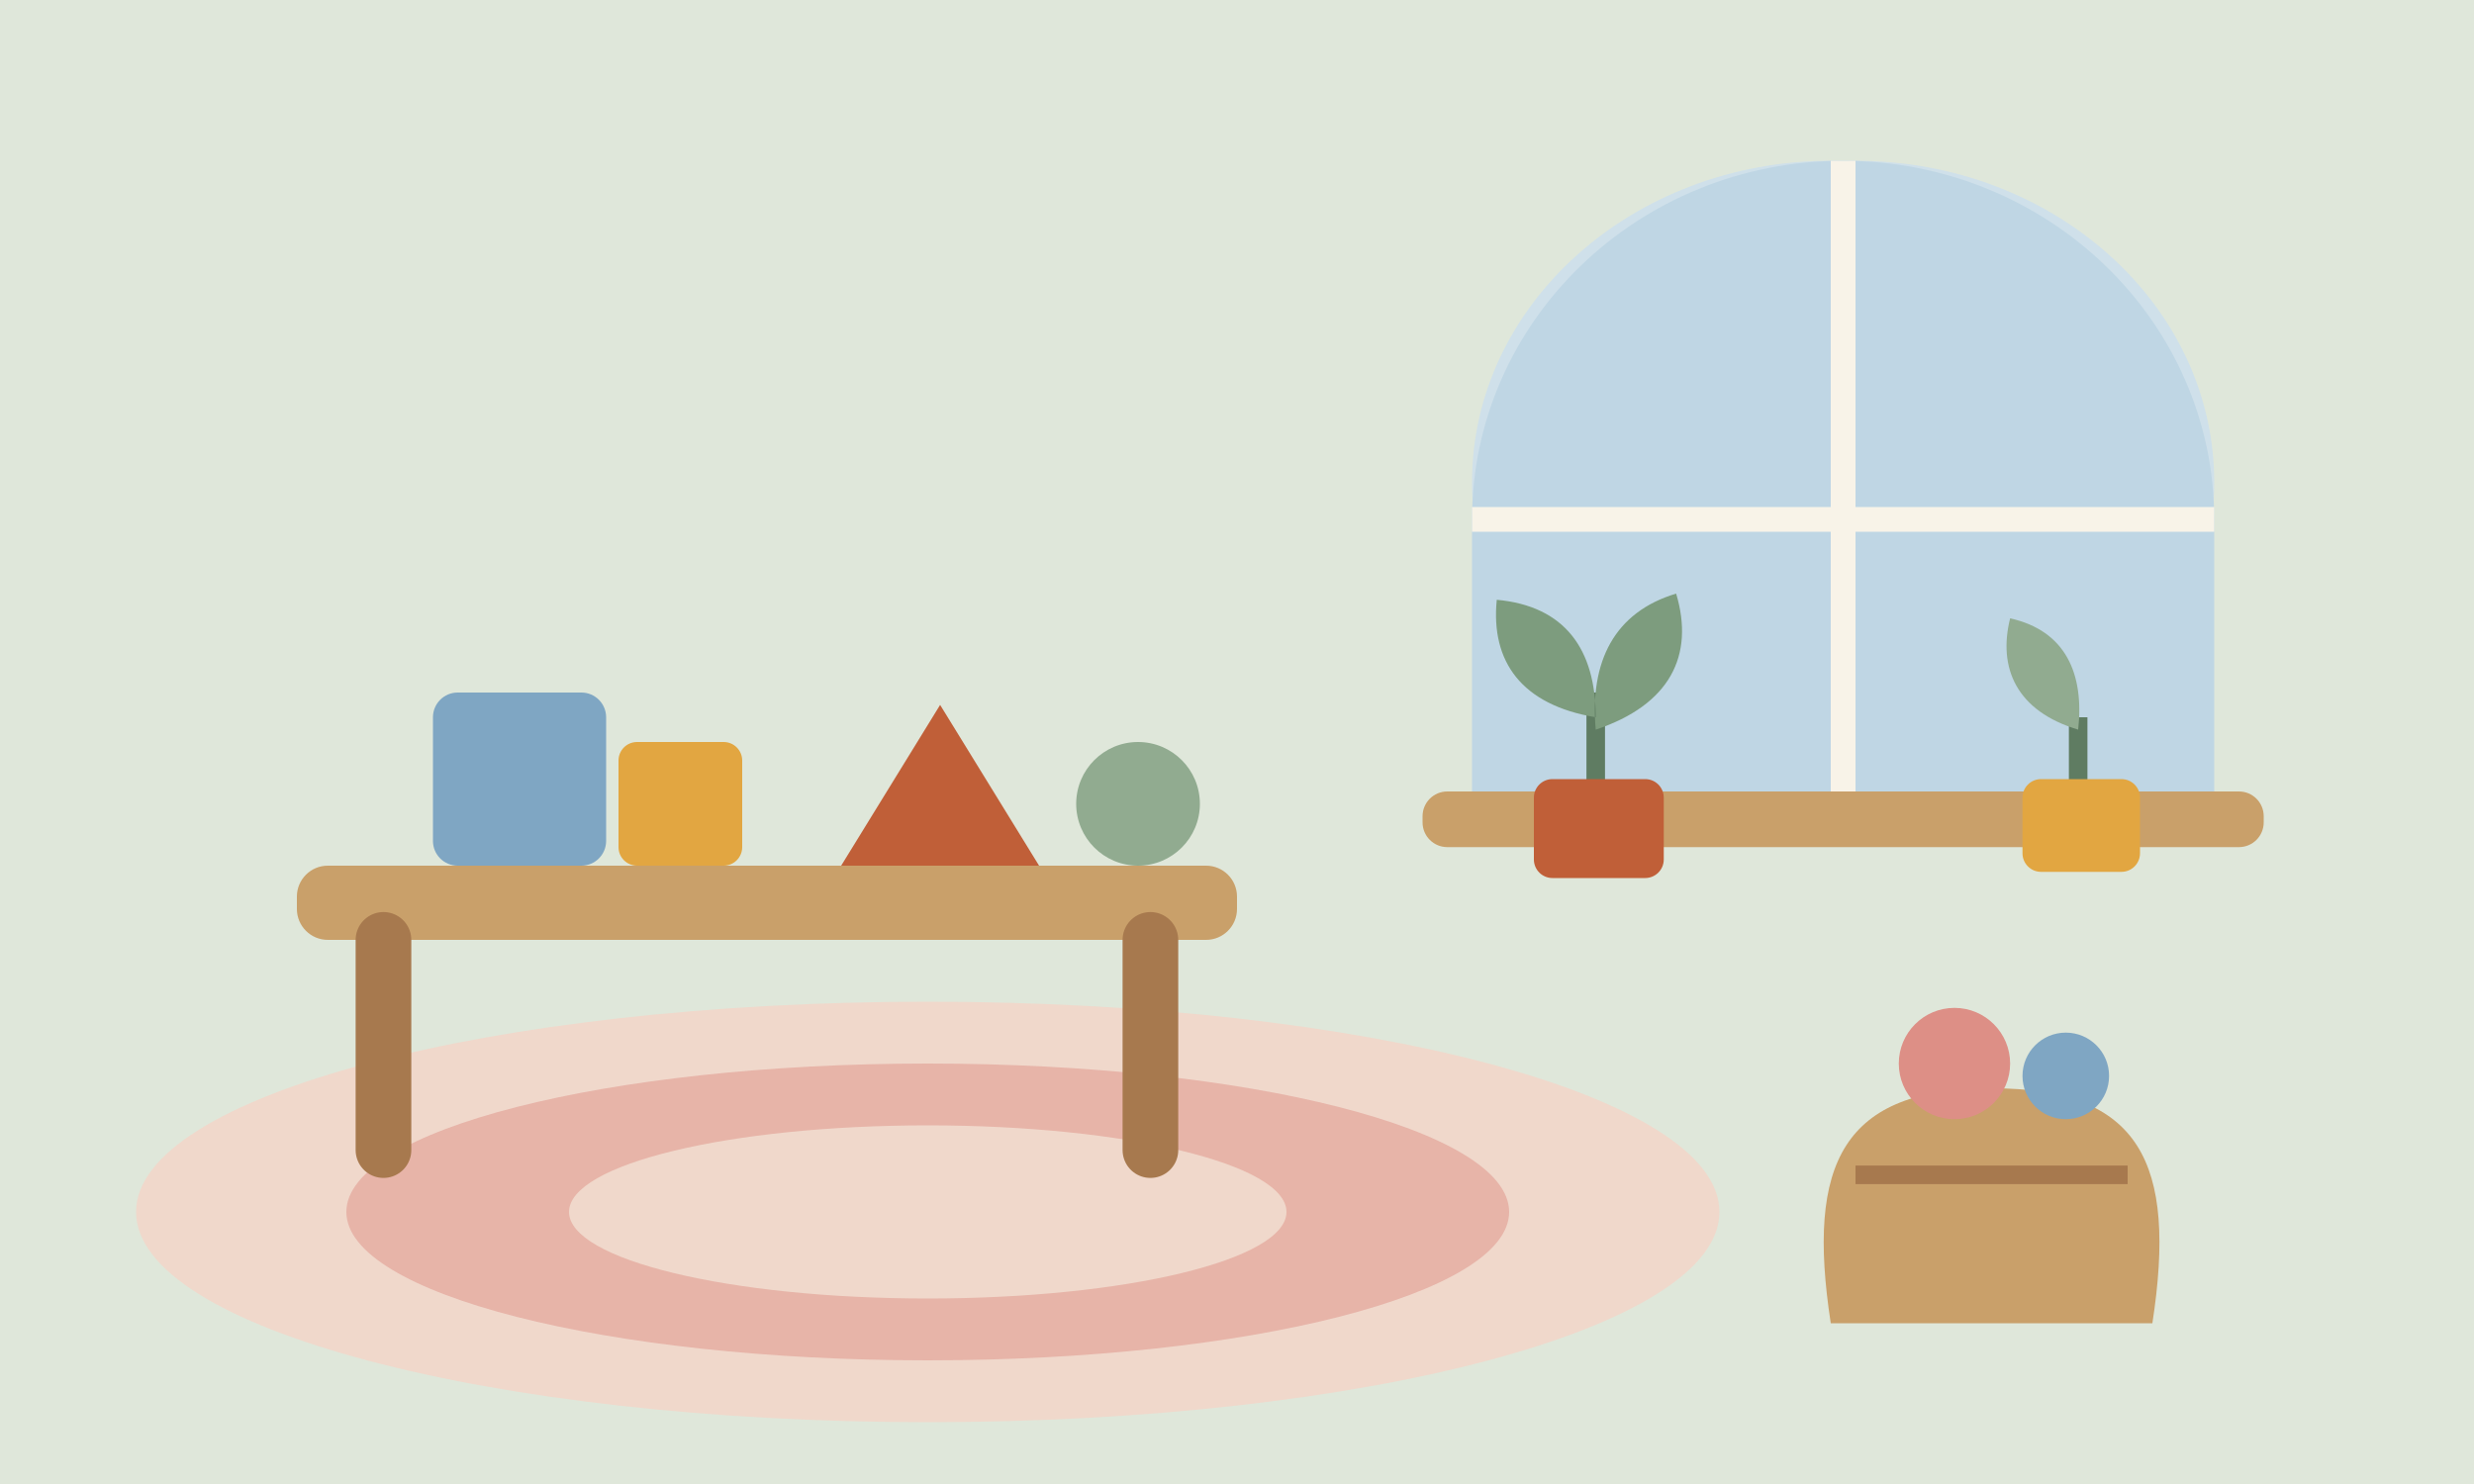
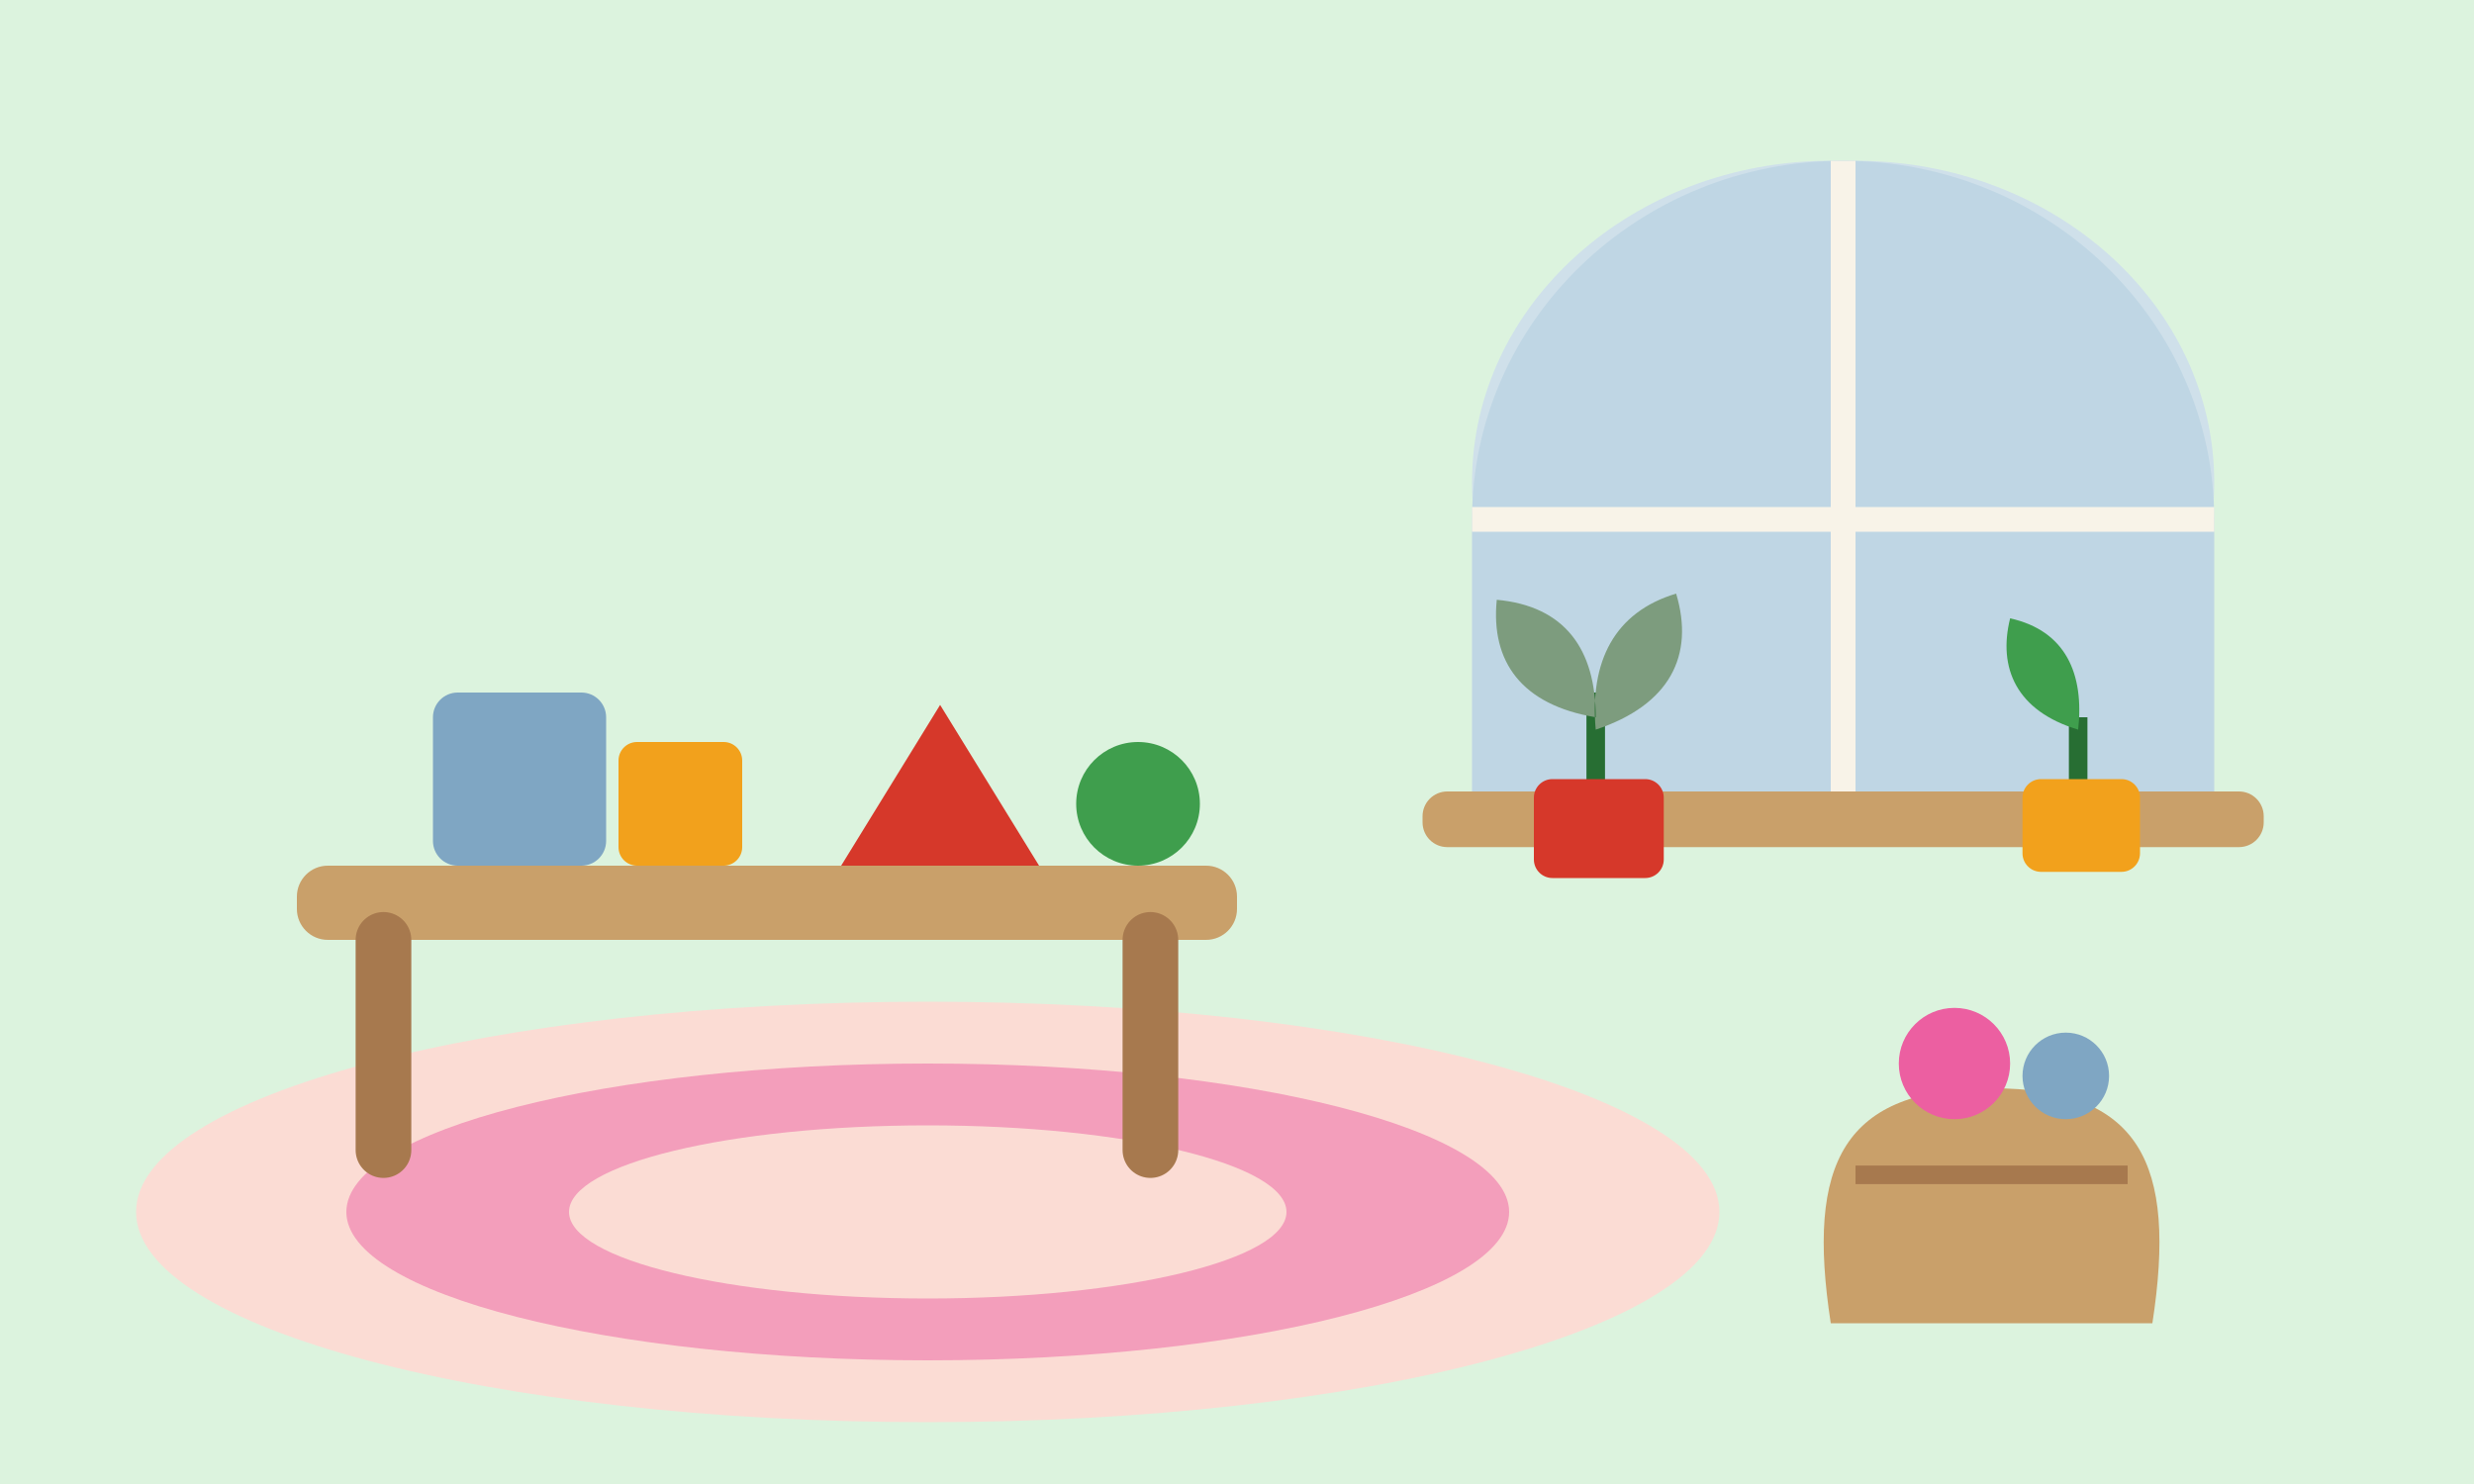
<svg xmlns="http://www.w3.org/2000/svg" viewBox="0 0 400 240" width="400" height="240" role="img" aria-label="The Nest room: a low table, wooden blocks and a window of plants">
-   <rect width="400" height="240" fill="#dfe7da" />
+   <rect width="400" height="240" fill="#dcf3de" />
  <rect x="238" y="26" width="120" height="104" rx="58" fill="#cfe0ea" />
  <path d="M238 84a60 58 0 0 1 120 0v46H238Z" fill="#bfd6e4" />
  <path d="M298 26v104M238 84h120" stroke="#f8f3e8" stroke-width="4" />
  <rect x="230" y="128" width="136" height="9" rx="4" fill="#c9a06a" />
  <g>
-     <path d="M258 128v-16" stroke="#5f7c62" stroke-width="3" />
+     <path d="M258 128v-16" stroke="#276e33" stroke-width="3" />
    <path d="M258 116c-12-2-17-9-16-19 11 1 16 8 16 19ZM258 118c12-4 16-12 13-22-10 3-14 11-13 22Z" fill="#7d9c7e" />
-     <rect x="248" y="126" width="21" height="16" rx="3" fill="#c05f38" />
-     <path d="M336 128v-12" stroke="#5f7c62" stroke-width="3" />
-     <path d="M336 118c-10-3-13-10-11-18 9 2 12 9 11 18Z" fill="#91ab90" />
-     <rect x="327" y="126" width="19" height="15" rx="3" fill="#e2a641" />
+     <rect x="248" y="126" width="21" height="16" rx="3" fill="#d6382a" />
+     <path d="M336 128v-12" stroke="#276e33" stroke-width="3" />
+     <path d="M336 118c-10-3-13-10-11-18 9 2 12 9 11 18Z" fill="#3f9e4d" />
+     <rect x="327" y="126" width="19" height="15" rx="3" fill="#f2a11c" />
  </g>
-   <ellipse cx="150" cy="196" rx="128" ry="34" fill="#f0d8cb" />
-   <ellipse cx="150" cy="196" rx="94" ry="24" fill="#dd8f86" opacity="0.5" />
-   <ellipse cx="150" cy="196" rx="58" ry="14" fill="#f0d8cb" />
+   <ellipse cx="150" cy="196" rx="128" ry="34" fill="#fbdcd4" />
+   <ellipse cx="150" cy="196" rx="94" ry="24" fill="#ec5fa1" opacity="0.5" />
+   <ellipse cx="150" cy="196" rx="58" ry="14" fill="#fbdcd4" />
  <rect x="48" y="140" width="152" height="12" rx="5" fill="#c9a06a" />
  <path d="M62 152v34M186 152v34" stroke="#a7794e" stroke-width="9" stroke-linecap="round" />
  <rect x="70" y="112" width="28" height="28" rx="4" fill="#7fa6c3" />
-   <rect x="100" y="120" width="20" height="20" rx="3" fill="#e2a641" />
-   <path d="M136 140l16-26 16 26Z" fill="#c05f38" />
-   <circle cx="184" cy="130" r="10" fill="#91ab90" />
+   <rect x="100" y="120" width="20" height="20" rx="3" fill="#f2a11c" />
+   <path d="M136 140l16-26 16 26Z" fill="#d6382a" />
+   <circle cx="184" cy="130" r="10" fill="#3f9e4d" />
  <path d="M296 214c-4-26 2-38 26-38s30 12 26 38Z" fill="#c9a06a" />
  <path d="M300 190h44" stroke="#a7794e" stroke-width="3" />
-   <circle cx="316" cy="172" r="9" fill="#dd8f86" />
+   <circle cx="316" cy="172" r="9" fill="#ec5fa1" />
  <circle cx="334" cy="174" r="7" fill="#7fa6c3" />
</svg>
